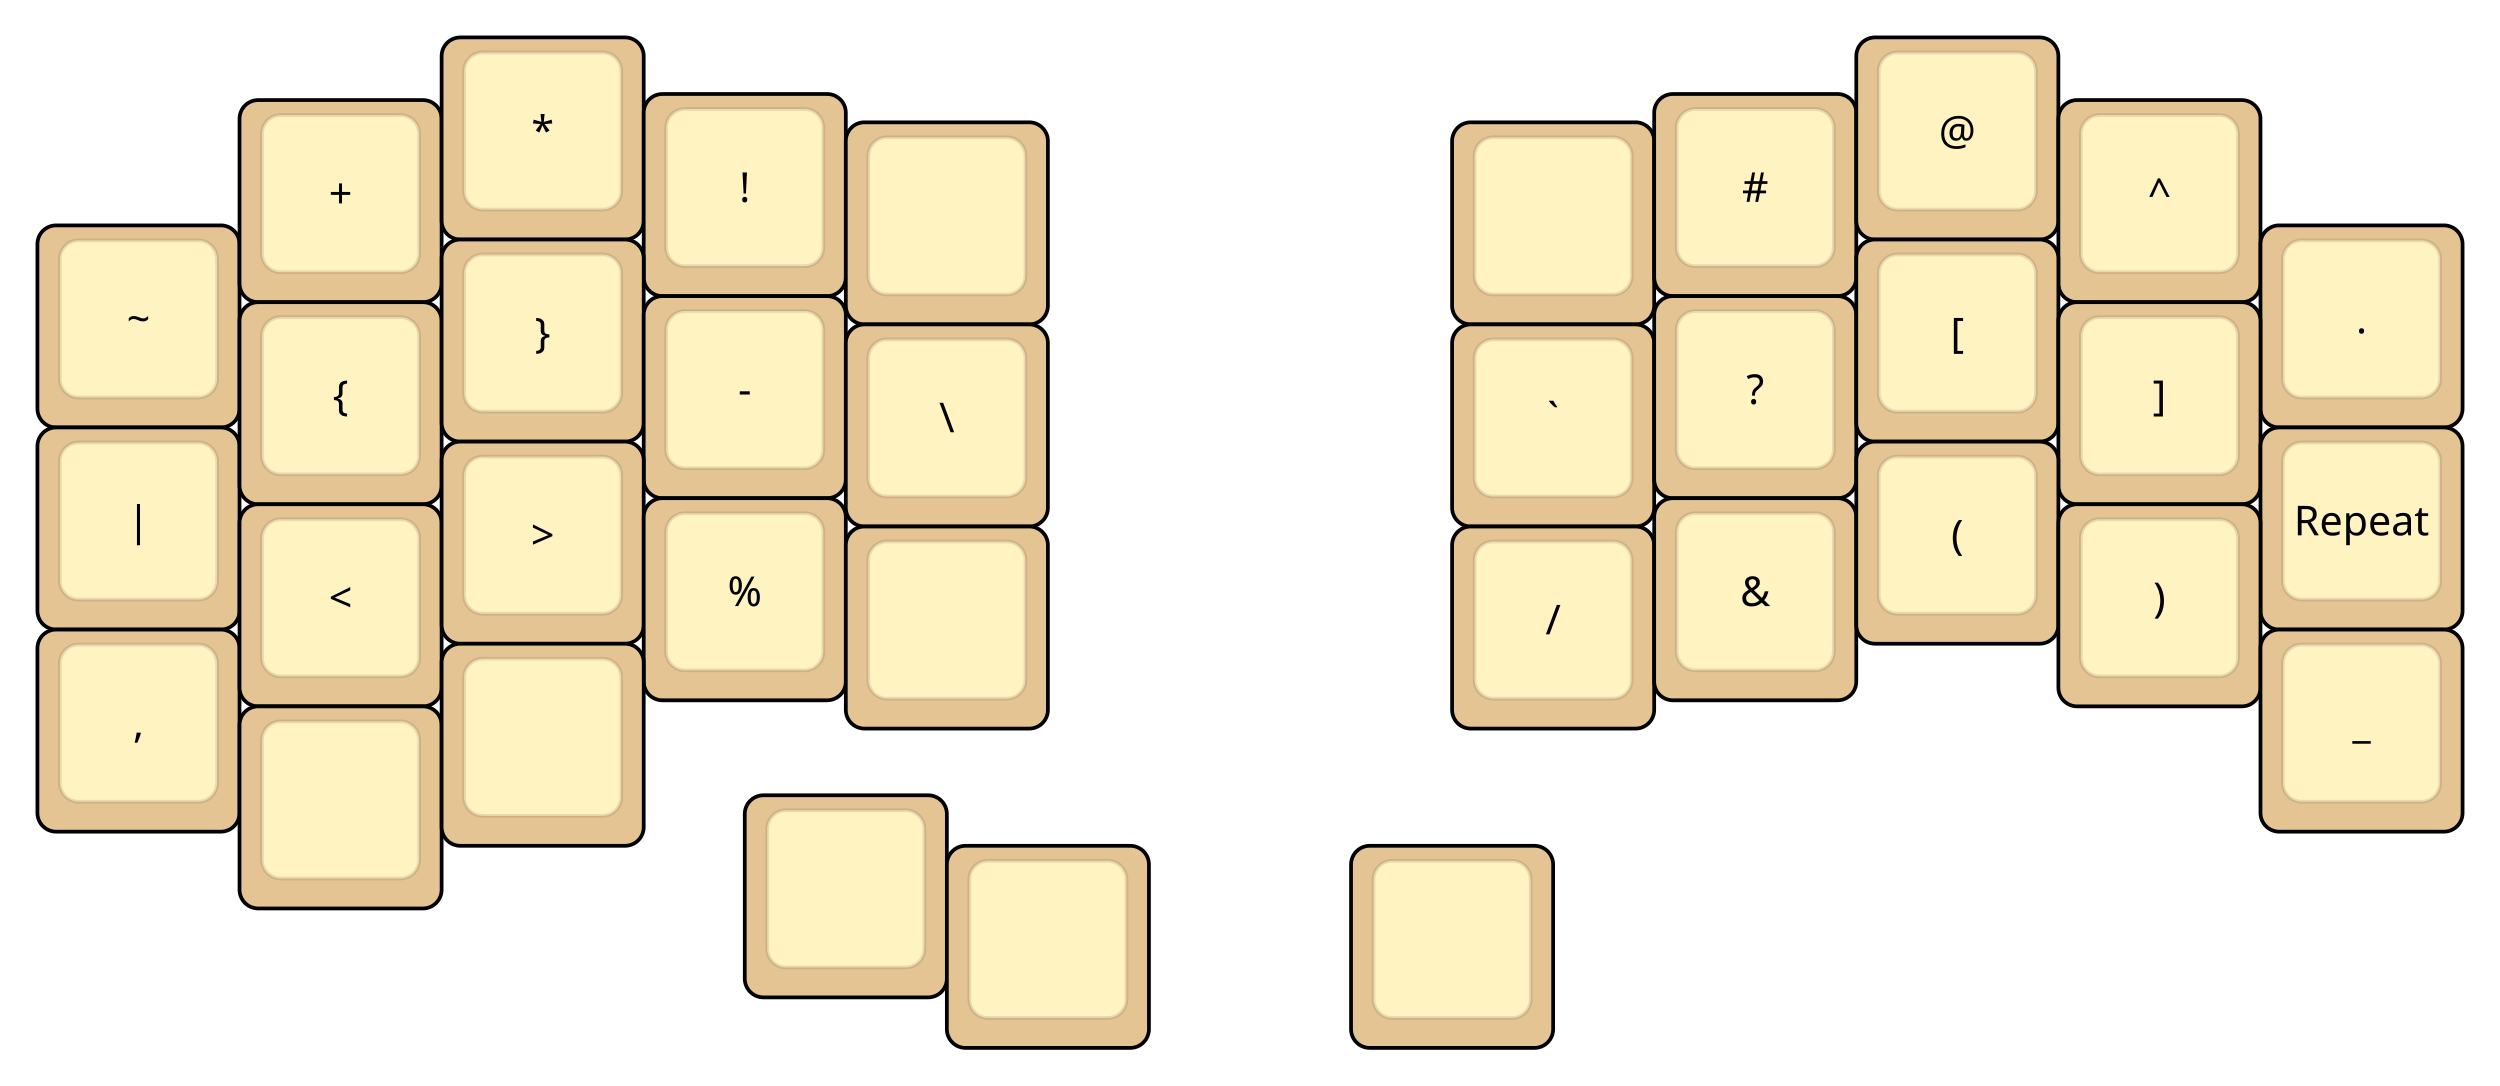
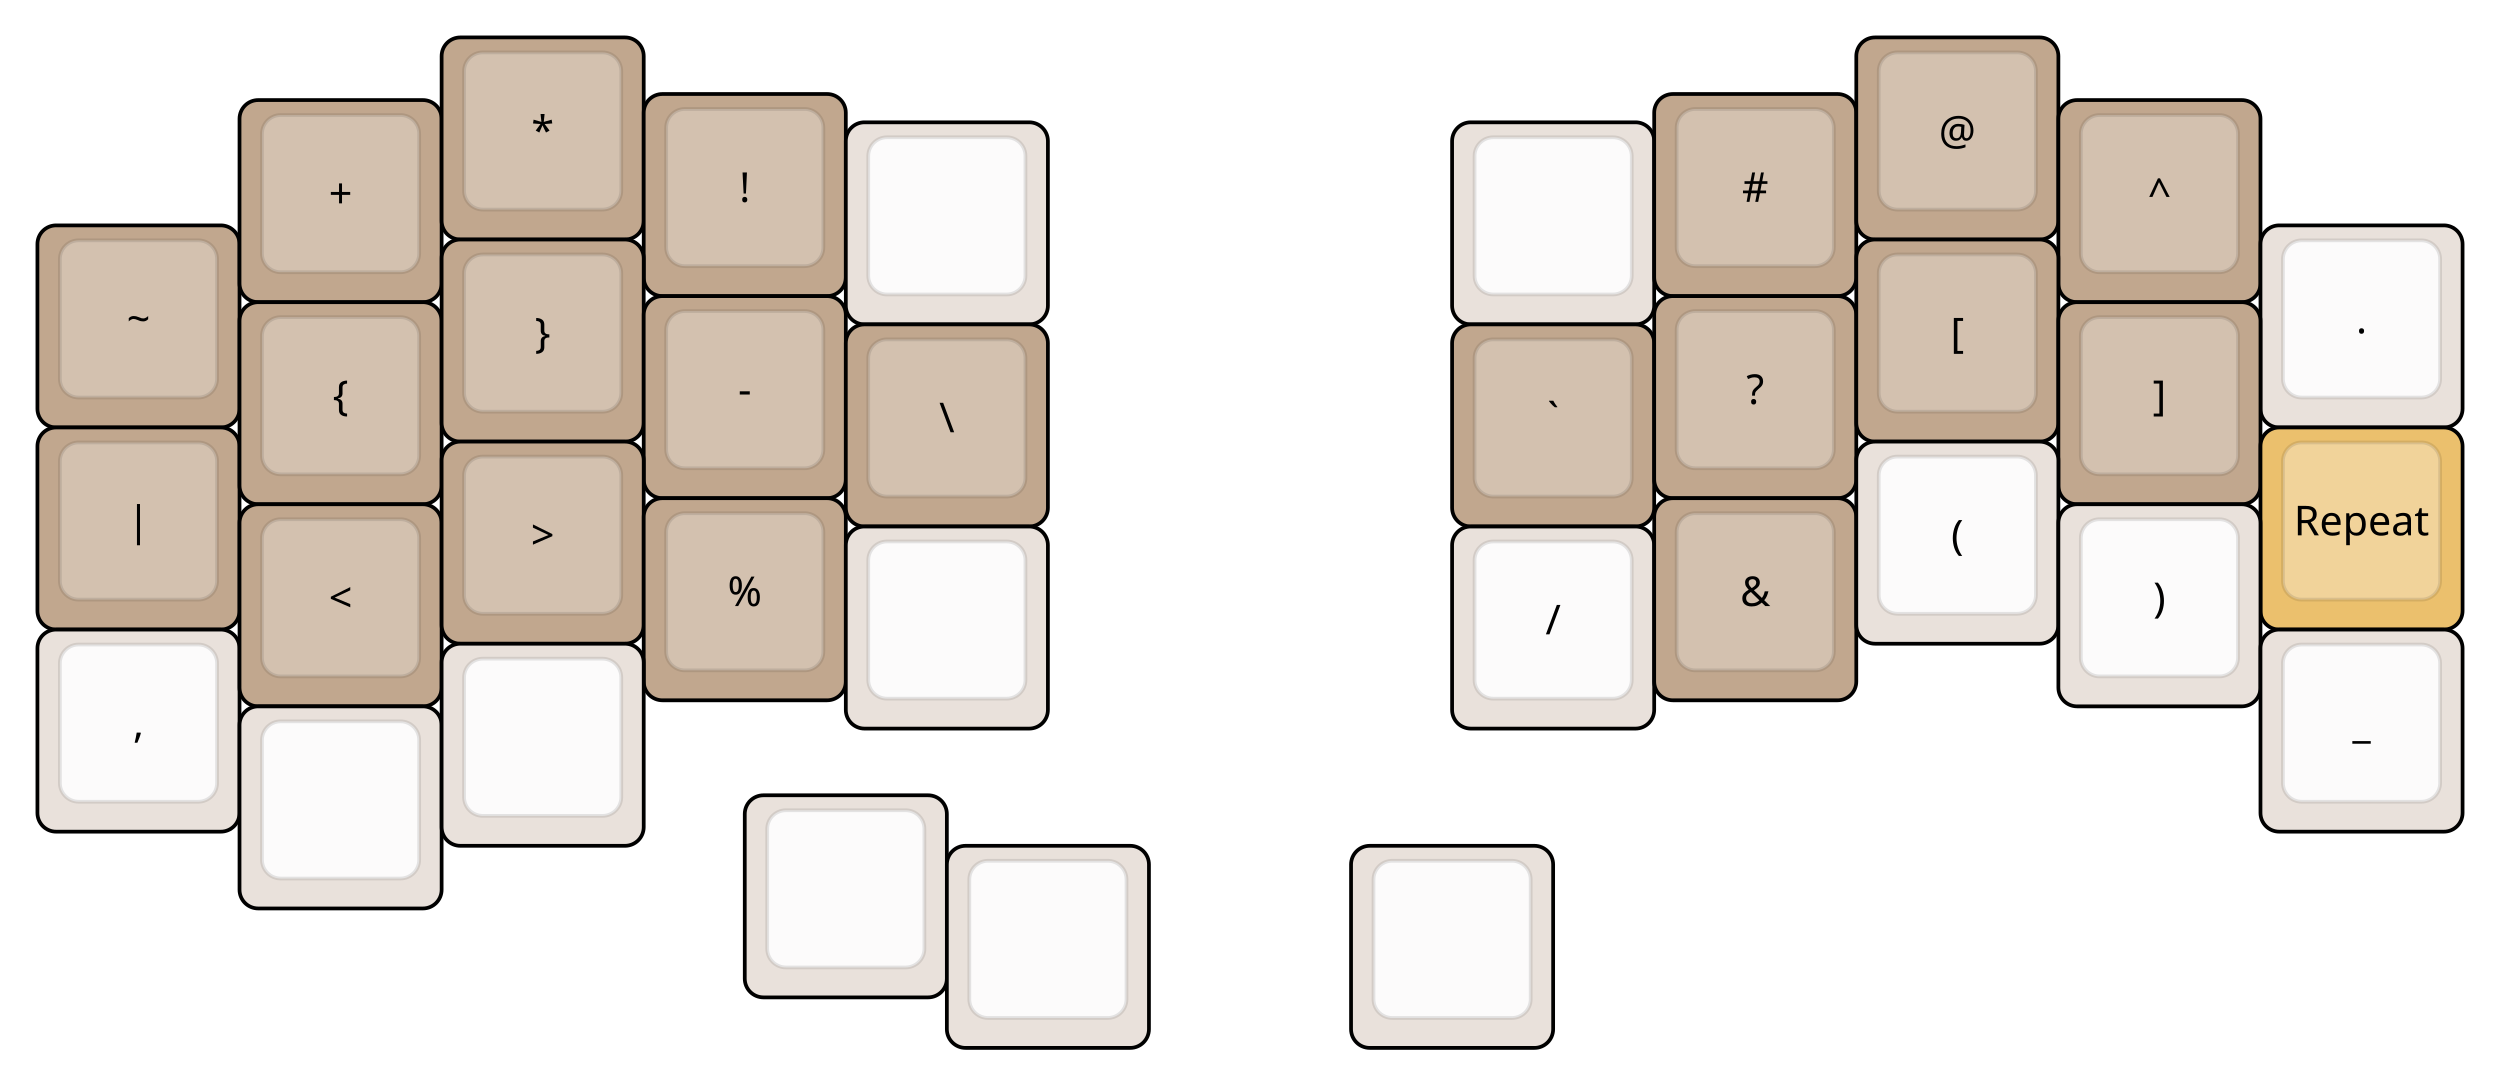
<svg xmlns="http://www.w3.org/2000/svg" width="668px" height="290x" viewBox="0 0 668 290">
  <style type="text/css">
    .keycap .border { stroke: black; stroke-width: 1; }
    .keycap .inner.border { stroke: rgba(0,0,0,.1); }
    .keycap { font-family: sans-serif; font-size: 11px}
    .keycap .sub { font-size: 9px}
  </style>
  <g class="keycap default">
-     <rect x="10" y="60.22" width="54" height="54" rx="5" fill="#e5c494" class="outer border" />
-     <rect x="16" y="64.22" width="42" height="42" rx="5" fill="#fff3c1" class="inner border" />
+     <rect x="10" y="60.22" width="54" height="54" rx="5" fill="#c1a78e" class="outer border" />
+     <rect x="16" y="64.22" width="42" height="42" rx="5" fill="#d3c1af" class="inner border" />
    <text x="37" y="85.22" text-anchor="middle" dominant-baseline="middle" class="main">
      <tspan x="37" dy="0">~</tspan>
    </text>
  </g>
  <g class="keycap default">
-     <rect x="64" y="26.74" width="54" height="54" rx="5" fill="#e5c494" class="outer border" />
-     <rect x="70" y="30.74" width="42" height="42" rx="5" fill="#fff3c1" class="inner border" />
+     <rect x="64" y="26.74" width="54" height="54" rx="5" fill="#c1a78e" class="outer border" />
+     <rect x="70" y="30.74" width="42" height="42" rx="5" fill="#d3c1af" class="inner border" />
    <text x="91" y="51.74" text-anchor="middle" dominant-baseline="middle" class="main">
      <tspan x="91" dy="0">+</tspan>
    </text>
  </g>
  <g class="keycap default">
-     <rect x="118" y="10" width="54" height="54" rx="5" fill="#e5c494" class="outer border" />
-     <rect x="124" y="14" width="42" height="42" rx="5" fill="#fff3c1" class="inner border" />
+     <rect x="118" y="10" width="54" height="54" rx="5" fill="#c1a78e" class="outer border" />
+     <rect x="124" y="14" width="42" height="42" rx="5" fill="#d3c1af" class="inner border" />
    <text x="145" y="35" text-anchor="middle" dominant-baseline="middle" class="main">
      <tspan x="145" dy="0">*</tspan>
    </text>
  </g>
  <g class="keycap default">
-     <rect x="172" y="25.12" width="54" height="54" rx="5" fill="#e5c494" class="outer border" />
-     <rect x="178" y="29.12" width="42" height="42" rx="5" fill="#fff3c1" class="inner border" />
+     <rect x="172" y="25.12" width="54" height="54" rx="5" fill="#c1a78e" class="outer border" />
+     <rect x="178" y="29.12" width="42" height="42" rx="5" fill="#d3c1af" class="inner border" />
    <text x="199" y="50.12" text-anchor="middle" dominant-baseline="middle" class="main">
      <tspan x="199" dy="0">!</tspan>
    </text>
  </g>
  <g class="keycap blank">
-     <rect x="226" y="32.68" width="54" height="54" rx="5" fill="#e5c494" class="outer border" />
-     <rect x="232" y="36.68" width="42" height="42" rx="5" fill="#fff3c1" class="inner border" />
-   </g>
-   <g class="keycap blank">
-     <rect x="388" y="32.68" width="54" height="54" rx="5" fill="#e5c494" class="outer border" />
-     <rect x="394" y="36.68" width="42" height="42" rx="5" fill="#fff3c1" class="inner border" />
-   </g>
-   <g class="keycap default">
-     <rect x="442" y="25.12" width="54" height="54" rx="5" fill="#e5c494" class="outer border" />
-     <rect x="448" y="29.12" width="42" height="42" rx="5" fill="#fff3c1" class="inner border" />
+     <rect x="226" y="32.68" width="54" height="54" rx="5" fill="#e9e1db" class="outer border" />
+     <rect x="232" y="36.68" width="42" height="42" rx="5" fill="#fcfbfb" class="inner border" />
+   </g>
+   <g class="keycap blank">
+     <rect x="388" y="32.68" width="54" height="54" rx="5" fill="#e9e1db" class="outer border" />
+     <rect x="394" y="36.68" width="42" height="42" rx="5" fill="#fcfbfb" class="inner border" />
+   </g>
+   <g class="keycap default">
+     <rect x="442" y="25.12" width="54" height="54" rx="5" fill="#c1a78e" class="outer border" />
+     <rect x="448" y="29.12" width="42" height="42" rx="5" fill="#d3c1af" class="inner border" />
    <text x="469" y="50.12" text-anchor="middle" dominant-baseline="middle" class="main">
      <tspan x="469" dy="0">#</tspan>
    </text>
  </g>
  <g class="keycap default">
-     <rect x="496" y="10" width="54" height="54" rx="5" fill="#e5c494" class="outer border" />
-     <rect x="502" y="14" width="42" height="42" rx="5" fill="#fff3c1" class="inner border" />
+     <rect x="496" y="10" width="54" height="54" rx="5" fill="#c1a78e" class="outer border" />
+     <rect x="502" y="14" width="42" height="42" rx="5" fill="#d3c1af" class="inner border" />
    <text x="523" y="35" text-anchor="middle" dominant-baseline="middle" class="main">
      <tspan x="523" dy="0">@</tspan>
    </text>
  </g>
  <g class="keycap default">
-     <rect x="550" y="26.74" width="54" height="54" rx="5" fill="#e5c494" class="outer border" />
-     <rect x="556" y="30.74" width="42" height="42" rx="5" fill="#fff3c1" class="inner border" />
+     <rect x="550" y="26.74" width="54" height="54" rx="5" fill="#c1a78e" class="outer border" />
+     <rect x="556" y="30.74" width="42" height="42" rx="5" fill="#d3c1af" class="inner border" />
    <text x="577" y="51.74" text-anchor="middle" dominant-baseline="middle" class="main">
      <tspan x="577" dy="0">^</tspan>
    </text>
  </g>
  <g class="keycap blank">
-     <rect x="604" y="60.22" width="54" height="54" rx="5" fill="#e5c494" class="outer border" />
-     <rect x="610" y="64.22" width="42" height="42" rx="5" fill="#fff3c1" class="inner border" />
+     <rect x="604" y="60.22" width="54" height="54" rx="5" fill="#e9e1db" class="outer border" />
+     <rect x="610" y="64.22" width="42" height="42" rx="5" fill="#fcfbfb" class="inner border" />
    <text x="631" y="85.22" text-anchor="middle" dominant-baseline="middle" class="main">
      <tspan x="631" dy="0">.</tspan>
    </text>
  </g>
  <g class="keycap default">
-     <rect x="10" y="114.22" width="54" height="54" rx="5" fill="#e5c494" class="outer border" />
-     <rect x="16" y="118.22" width="42" height="42" rx="5" fill="#fff3c1" class="inner border" />
+     <rect x="10" y="114.22" width="54" height="54" rx="5" fill="#c1a78e" class="outer border" />
+     <rect x="16" y="118.22" width="42" height="42" rx="5" fill="#d3c1af" class="inner border" />
    <text x="37" y="139.22" text-anchor="middle" dominant-baseline="middle" class="main">
      <tspan x="37" dy="0">|</tspan>
    </text>
  </g>
  <g class="keycap default">
-     <rect x="64" y="80.74" width="54" height="54" rx="5" fill="#e5c494" class="outer border" />
-     <rect x="70" y="84.74" width="42" height="42" rx="5" fill="#fff3c1" class="inner border" />
+     <rect x="64" y="80.74" width="54" height="54" rx="5" fill="#c1a78e" class="outer border" />
+     <rect x="70" y="84.74" width="42" height="42" rx="5" fill="#d3c1af" class="inner border" />
    <text x="91" y="105.74" text-anchor="middle" dominant-baseline="middle" class="main">
      <tspan x="91" dy="0">{</tspan>
    </text>
  </g>
  <g class="keycap default">
-     <rect x="118" y="64" width="54" height="54" rx="5" fill="#e5c494" class="outer border" />
-     <rect x="124" y="68" width="42" height="42" rx="5" fill="#fff3c1" class="inner border" />
+     <rect x="118" y="64" width="54" height="54" rx="5" fill="#c1a78e" class="outer border" />
+     <rect x="124" y="68" width="42" height="42" rx="5" fill="#d3c1af" class="inner border" />
    <text x="145" y="89" text-anchor="middle" dominant-baseline="middle" class="main">
      <tspan x="145" dy="0">}</tspan>
    </text>
  </g>
  <g class="keycap default">
-     <rect x="172" y="79.12" width="54" height="54" rx="5" fill="#e5c494" class="outer border" />
-     <rect x="178" y="83.12" width="42" height="42" rx="5" fill="#fff3c1" class="inner border" />
+     <rect x="172" y="79.12" width="54" height="54" rx="5" fill="#c1a78e" class="outer border" />
+     <rect x="178" y="83.12" width="42" height="42" rx="5" fill="#d3c1af" class="inner border" />
    <text x="199" y="104.12" text-anchor="middle" dominant-baseline="middle" class="main">
      <tspan x="199" dy="0">-</tspan>
    </text>
  </g>
  <g class="keycap default">
-     <rect x="226" y="86.68" width="54" height="54" rx="5" fill="#e5c494" class="outer border" />
-     <rect x="232" y="90.68" width="42" height="42" rx="5" fill="#fff3c1" class="inner border" />
+     <rect x="226" y="86.68" width="54" height="54" rx="5" fill="#c1a78e" class="outer border" />
+     <rect x="232" y="90.68" width="42" height="42" rx="5" fill="#d3c1af" class="inner border" />
    <text x="253" y="111.68" text-anchor="middle" dominant-baseline="middle" class="main">
      <tspan x="253" dy="0">\</tspan>
    </text>
  </g>
  <g class="keycap default">
-     <rect x="388" y="86.68" width="54" height="54" rx="5" fill="#e5c494" class="outer border" />
-     <rect x="394" y="90.68" width="42" height="42" rx="5" fill="#fff3c1" class="inner border" />
+     <rect x="388" y="86.68" width="54" height="54" rx="5" fill="#c1a78e" class="outer border" />
+     <rect x="394" y="90.68" width="42" height="42" rx="5" fill="#d3c1af" class="inner border" />
    <text x="415" y="111.68" text-anchor="middle" dominant-baseline="middle" class="main">
      <tspan x="415" dy="0">`</tspan>
    </text>
  </g>
  <g class="keycap default">
-     <rect x="442" y="79.12" width="54" height="54" rx="5" fill="#e5c494" class="outer border" />
-     <rect x="448" y="83.12" width="42" height="42" rx="5" fill="#fff3c1" class="inner border" />
+     <rect x="442" y="79.12" width="54" height="54" rx="5" fill="#c1a78e" class="outer border" />
+     <rect x="448" y="83.12" width="42" height="42" rx="5" fill="#d3c1af" class="inner border" />
    <text x="469" y="104.12" text-anchor="middle" dominant-baseline="middle" class="main">
      <tspan x="469" dy="0">?</tspan>
    </text>
  </g>
  <g class="keycap default">
-     <rect x="496" y="64" width="54" height="54" rx="5" fill="#e5c494" class="outer border" />
-     <rect x="502" y="68" width="42" height="42" rx="5" fill="#fff3c1" class="inner border" />
+     <rect x="496" y="64" width="54" height="54" rx="5" fill="#c1a78e" class="outer border" />
+     <rect x="502" y="68" width="42" height="42" rx="5" fill="#d3c1af" class="inner border" />
    <text x="523" y="89" text-anchor="middle" dominant-baseline="middle" class="main">
      <tspan x="523" dy="0">[</tspan>
    </text>
  </g>
  <g class="keycap default">
-     <rect x="550" y="80.74" width="54" height="54" rx="5" fill="#e5c494" class="outer border" />
-     <rect x="556" y="84.74" width="42" height="42" rx="5" fill="#fff3c1" class="inner border" />
+     <rect x="550" y="80.74" width="54" height="54" rx="5" fill="#c1a78e" class="outer border" />
+     <rect x="556" y="84.74" width="42" height="42" rx="5" fill="#d3c1af" class="inner border" />
    <text x="577" y="105.74" text-anchor="middle" dominant-baseline="middle" class="main">
      <tspan x="577" dy="0">]</tspan>
    </text>
  </g>
  <g class="keycap special">
-     <rect x="604" y="114.22" width="54" height="54" rx="5" fill="#e5c494" class="outer border" />
-     <rect x="610" y="118.22" width="42" height="42" rx="5" fill="#fff3c1" class="inner border" />
+     <rect x="604" y="114.22" width="54" height="54" rx="5" fill="#ebc06d" class="outer border" />
+     <rect x="610" y="118.22" width="42" height="42" rx="5" fill="#f1d39a" class="inner border" />
    <text x="631" y="139.22" text-anchor="middle" dominant-baseline="middle" class="main">
      <tspan x="631" dy="0">Repeat</tspan>
    </text>
  </g>
  <g class="keycap blank">
-     <rect x="10" y="168.22" width="54" height="54" rx="5" fill="#e5c494" class="outer border" />
-     <rect x="16" y="172.22" width="42" height="42" rx="5" fill="#fff3c1" class="inner border" />
+     <rect x="10" y="168.22" width="54" height="54" rx="5" fill="#e9e1db" class="outer border" />
+     <rect x="16" y="172.22" width="42" height="42" rx="5" fill="#fcfbfb" class="inner border" />
    <text x="37" y="193.22" text-anchor="middle" dominant-baseline="middle" class="main">
      <tspan x="37" dy="0">,</tspan>
    </text>
  </g>
  <g class="keycap default">
-     <rect x="64" y="134.74" width="54" height="54" rx="5" fill="#e5c494" class="outer border" />
-     <rect x="70" y="138.74" width="42" height="42" rx="5" fill="#fff3c1" class="inner border" />
+     <rect x="64" y="134.74" width="54" height="54" rx="5" fill="#c1a78e" class="outer border" />
+     <rect x="70" y="138.74" width="42" height="42" rx="5" fill="#d3c1af" class="inner border" />
    <text x="91" y="159.74" text-anchor="middle" dominant-baseline="middle" class="main">
      <tspan x="91" dy="0">&lt;</tspan>
    </text>
  </g>
  <g class="keycap default">
-     <rect x="118" y="118" width="54" height="54" rx="5" fill="#e5c494" class="outer border" />
-     <rect x="124" y="122" width="42" height="42" rx="5" fill="#fff3c1" class="inner border" />
+     <rect x="118" y="118" width="54" height="54" rx="5" fill="#c1a78e" class="outer border" />
+     <rect x="124" y="122" width="42" height="42" rx="5" fill="#d3c1af" class="inner border" />
    <text x="145" y="143" text-anchor="middle" dominant-baseline="middle" class="main">
      <tspan x="145" dy="0">&gt;</tspan>
    </text>
  </g>
  <g class="keycap default">
-     <rect x="172" y="133.12" width="54" height="54" rx="5" fill="#e5c494" class="outer border" />
-     <rect x="178" y="137.12" width="42" height="42" rx="5" fill="#fff3c1" class="inner border" />
+     <rect x="172" y="133.12" width="54" height="54" rx="5" fill="#c1a78e" class="outer border" />
+     <rect x="178" y="137.12" width="42" height="42" rx="5" fill="#d3c1af" class="inner border" />
    <text x="199" y="158.12" text-anchor="middle" dominant-baseline="middle" class="main">
      <tspan x="199" dy="0">%</tspan>
    </text>
  </g>
  <g class="keycap blank">
-     <rect x="226" y="140.68" width="54" height="54" rx="5" fill="#e5c494" class="outer border" />
-     <rect x="232" y="144.68" width="42" height="42" rx="5" fill="#fff3c1" class="inner border" />
-   </g>
-   <g class="keycap blank">
-     <rect x="388" y="140.68" width="54" height="54" rx="5" fill="#e5c494" class="outer border" />
-     <rect x="394" y="144.68" width="42" height="42" rx="5" fill="#fff3c1" class="inner border" />
+     <rect x="226" y="140.68" width="54" height="54" rx="5" fill="#e9e1db" class="outer border" />
+     <rect x="232" y="144.68" width="42" height="42" rx="5" fill="#fcfbfb" class="inner border" />
+   </g>
+   <g class="keycap blank">
+     <rect x="388" y="140.68" width="54" height="54" rx="5" fill="#e9e1db" class="outer border" />
+     <rect x="394" y="144.68" width="42" height="42" rx="5" fill="#fcfbfb" class="inner border" />
    <text x="415" y="165.68" text-anchor="middle" dominant-baseline="middle" class="main">
      <tspan x="415" dy="0">/</tspan>
    </text>
  </g>
  <g class="keycap default">
-     <rect x="442" y="133.12" width="54" height="54" rx="5" fill="#e5c494" class="outer border" />
-     <rect x="448" y="137.12" width="42" height="42" rx="5" fill="#fff3c1" class="inner border" />
+     <rect x="442" y="133.12" width="54" height="54" rx="5" fill="#c1a78e" class="outer border" />
+     <rect x="448" y="137.12" width="42" height="42" rx="5" fill="#d3c1af" class="inner border" />
    <text x="469" y="158.12" text-anchor="middle" dominant-baseline="middle" class="main">
      <tspan x="469" dy="0">&amp;</tspan>
    </text>
  </g>
  <g class="keycap blank">
-     <rect x="496" y="118" width="54" height="54" rx="5" fill="#e5c494" class="outer border" />
-     <rect x="502" y="122" width="42" height="42" rx="5" fill="#fff3c1" class="inner border" />
+     <rect x="496" y="118" width="54" height="54" rx="5" fill="#e9e1db" class="outer border" />
+     <rect x="502" y="122" width="42" height="42" rx="5" fill="#fcfbfb" class="inner border" />
    <text x="523" y="143" text-anchor="middle" dominant-baseline="middle" class="main">
      <tspan x="523" dy="0">(</tspan>
    </text>
  </g>
  <g class="keycap blank">
-     <rect x="550" y="134.74" width="54" height="54" rx="5" fill="#e5c494" class="outer border" />
-     <rect x="556" y="138.74" width="42" height="42" rx="5" fill="#fff3c1" class="inner border" />
+     <rect x="550" y="134.74" width="54" height="54" rx="5" fill="#e9e1db" class="outer border" />
+     <rect x="556" y="138.74" width="42" height="42" rx="5" fill="#fcfbfb" class="inner border" />
    <text x="577" y="159.74" text-anchor="middle" dominant-baseline="middle" class="main">
      <tspan x="577" dy="0">)</tspan>
    </text>
  </g>
  <g class="keycap blank">
-     <rect x="604" y="168.22" width="54" height="54" rx="5" fill="#e5c494" class="outer border" />
-     <rect x="610" y="172.22" width="42" height="42" rx="5" fill="#fff3c1" class="inner border" />
+     <rect x="604" y="168.22" width="54" height="54" rx="5" fill="#e9e1db" class="outer border" />
+     <rect x="610" y="172.22" width="42" height="42" rx="5" fill="#fcfbfb" class="inner border" />
    <text x="631" y="193.22" text-anchor="middle" dominant-baseline="middle" class="main">
      <tspan x="631" dy="0">_</tspan>
    </text>
  </g>
  <g class="keycap blank">
-     <rect x="64" y="188.74" width="54" height="54" rx="5" fill="#e5c494" class="outer border" />
-     <rect x="70" y="192.74" width="42" height="42" rx="5" fill="#fff3c1" class="inner border" />
-   </g>
-   <g class="keycap blank">
-     <rect x="118" y="172" width="54" height="54" rx="5" fill="#e5c494" class="outer border" />
-     <rect x="124" y="176" width="42" height="42" rx="5" fill="#fff3c1" class="inner border" />
-   </g>
-   <g class="keycap blank">
-     <rect x="199" y="212.5" width="54" height="54" rx="5" fill="#e5c494" class="outer border" />
-     <rect x="205" y="216.5" width="42" height="42" rx="5" fill="#fff3c1" class="inner border" />
-   </g>
-   <g class="keycap blank">
-     <rect x="253" y="226" width="54" height="54" rx="5" fill="#e5c494" class="outer border" />
-     <rect x="259" y="230" width="42" height="42" rx="5" fill="#fff3c1" class="inner border" />
-   </g>
-   <g class="keycap blank">
-     <rect x="361" y="226" width="54" height="54" rx="5" fill="#e5c494" class="outer border" />
-     <rect x="367" y="230" width="42" height="42" rx="5" fill="#fff3c1" class="inner border" />
+     <rect x="64" y="188.74" width="54" height="54" rx="5" fill="#e9e1db" class="outer border" />
+     <rect x="70" y="192.74" width="42" height="42" rx="5" fill="#fcfbfb" class="inner border" />
+   </g>
+   <g class="keycap blank">
+     <rect x="118" y="172" width="54" height="54" rx="5" fill="#e9e1db" class="outer border" />
+     <rect x="124" y="176" width="42" height="42" rx="5" fill="#fcfbfb" class="inner border" />
+   </g>
+   <g class="keycap blank">
+     <rect x="199" y="212.5" width="54" height="54" rx="5" fill="#e9e1db" class="outer border" />
+     <rect x="205" y="216.5" width="42" height="42" rx="5" fill="#fcfbfb" class="inner border" />
+   </g>
+   <g class="keycap blank">
+     <rect x="253" y="226" width="54" height="54" rx="5" fill="#e9e1db" class="outer border" />
+     <rect x="259" y="230" width="42" height="42" rx="5" fill="#fcfbfb" class="inner border" />
+   </g>
+   <g class="keycap blank">
+     <rect x="361" y="226" width="54" height="54" rx="5" fill="#e9e1db" class="outer border" />
+     <rect x="367" y="230" width="42" height="42" rx="5" fill="#fcfbfb" class="inner border" />
  </g>
</svg>
